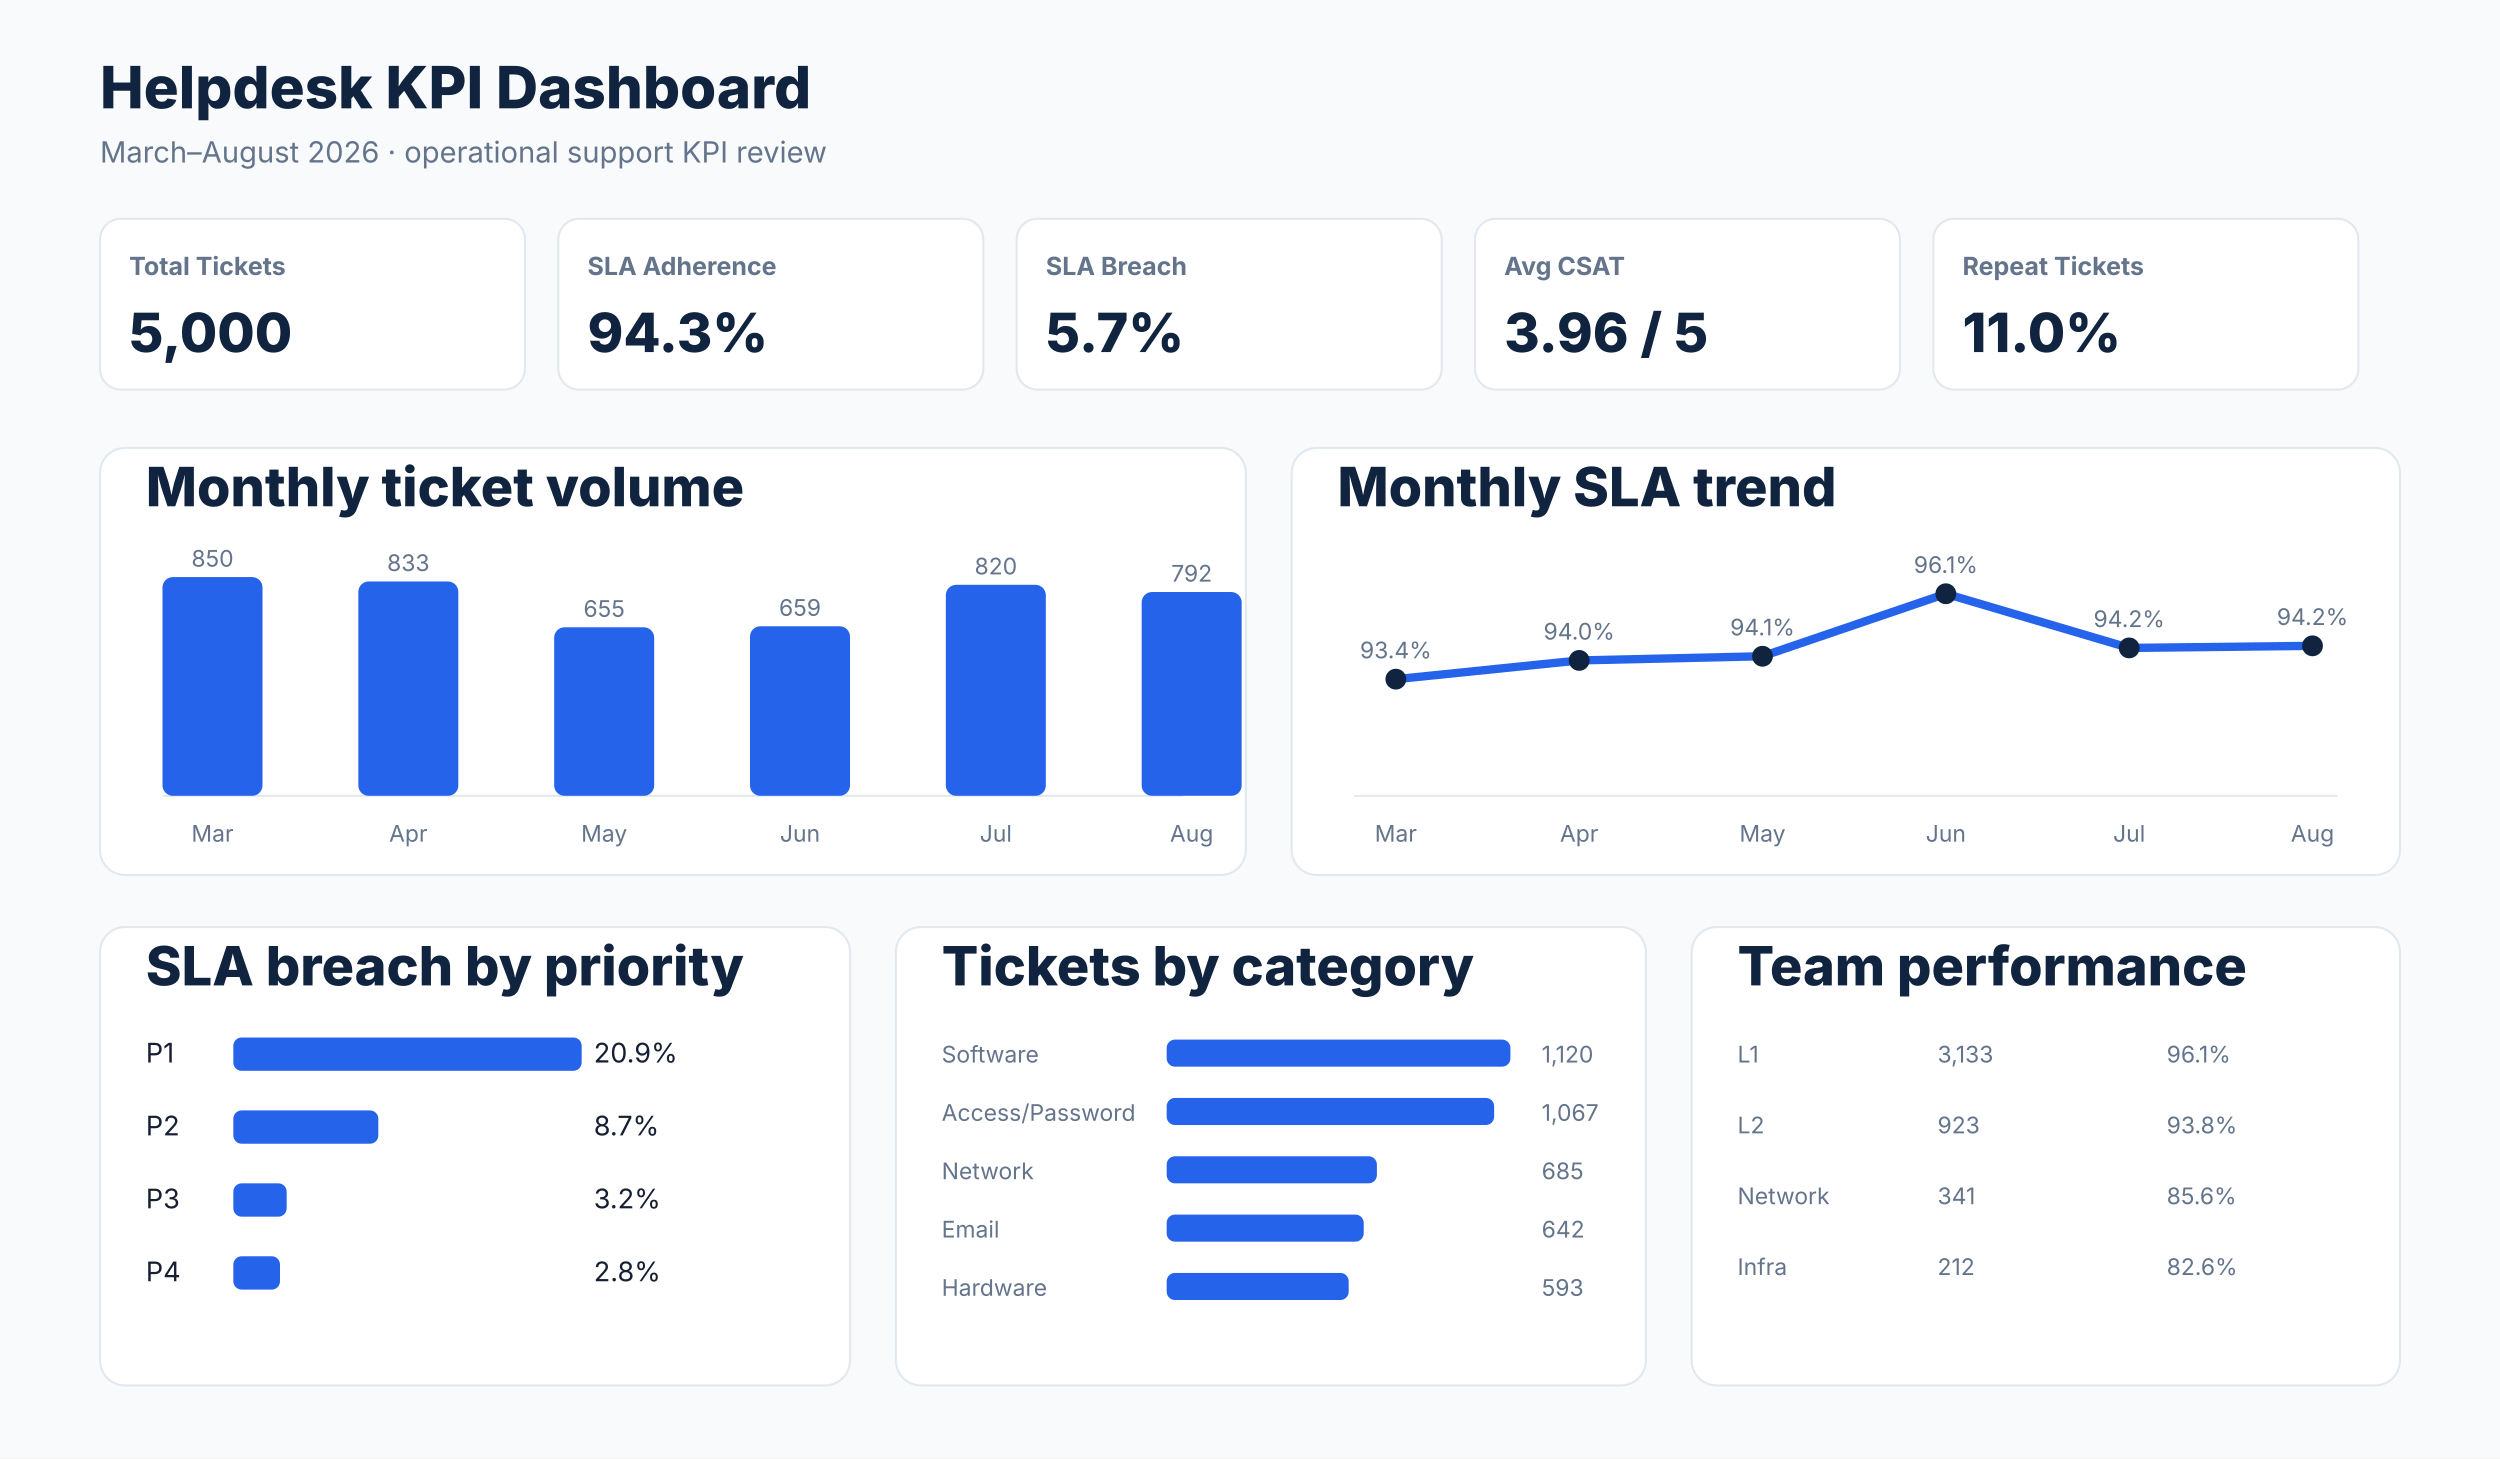
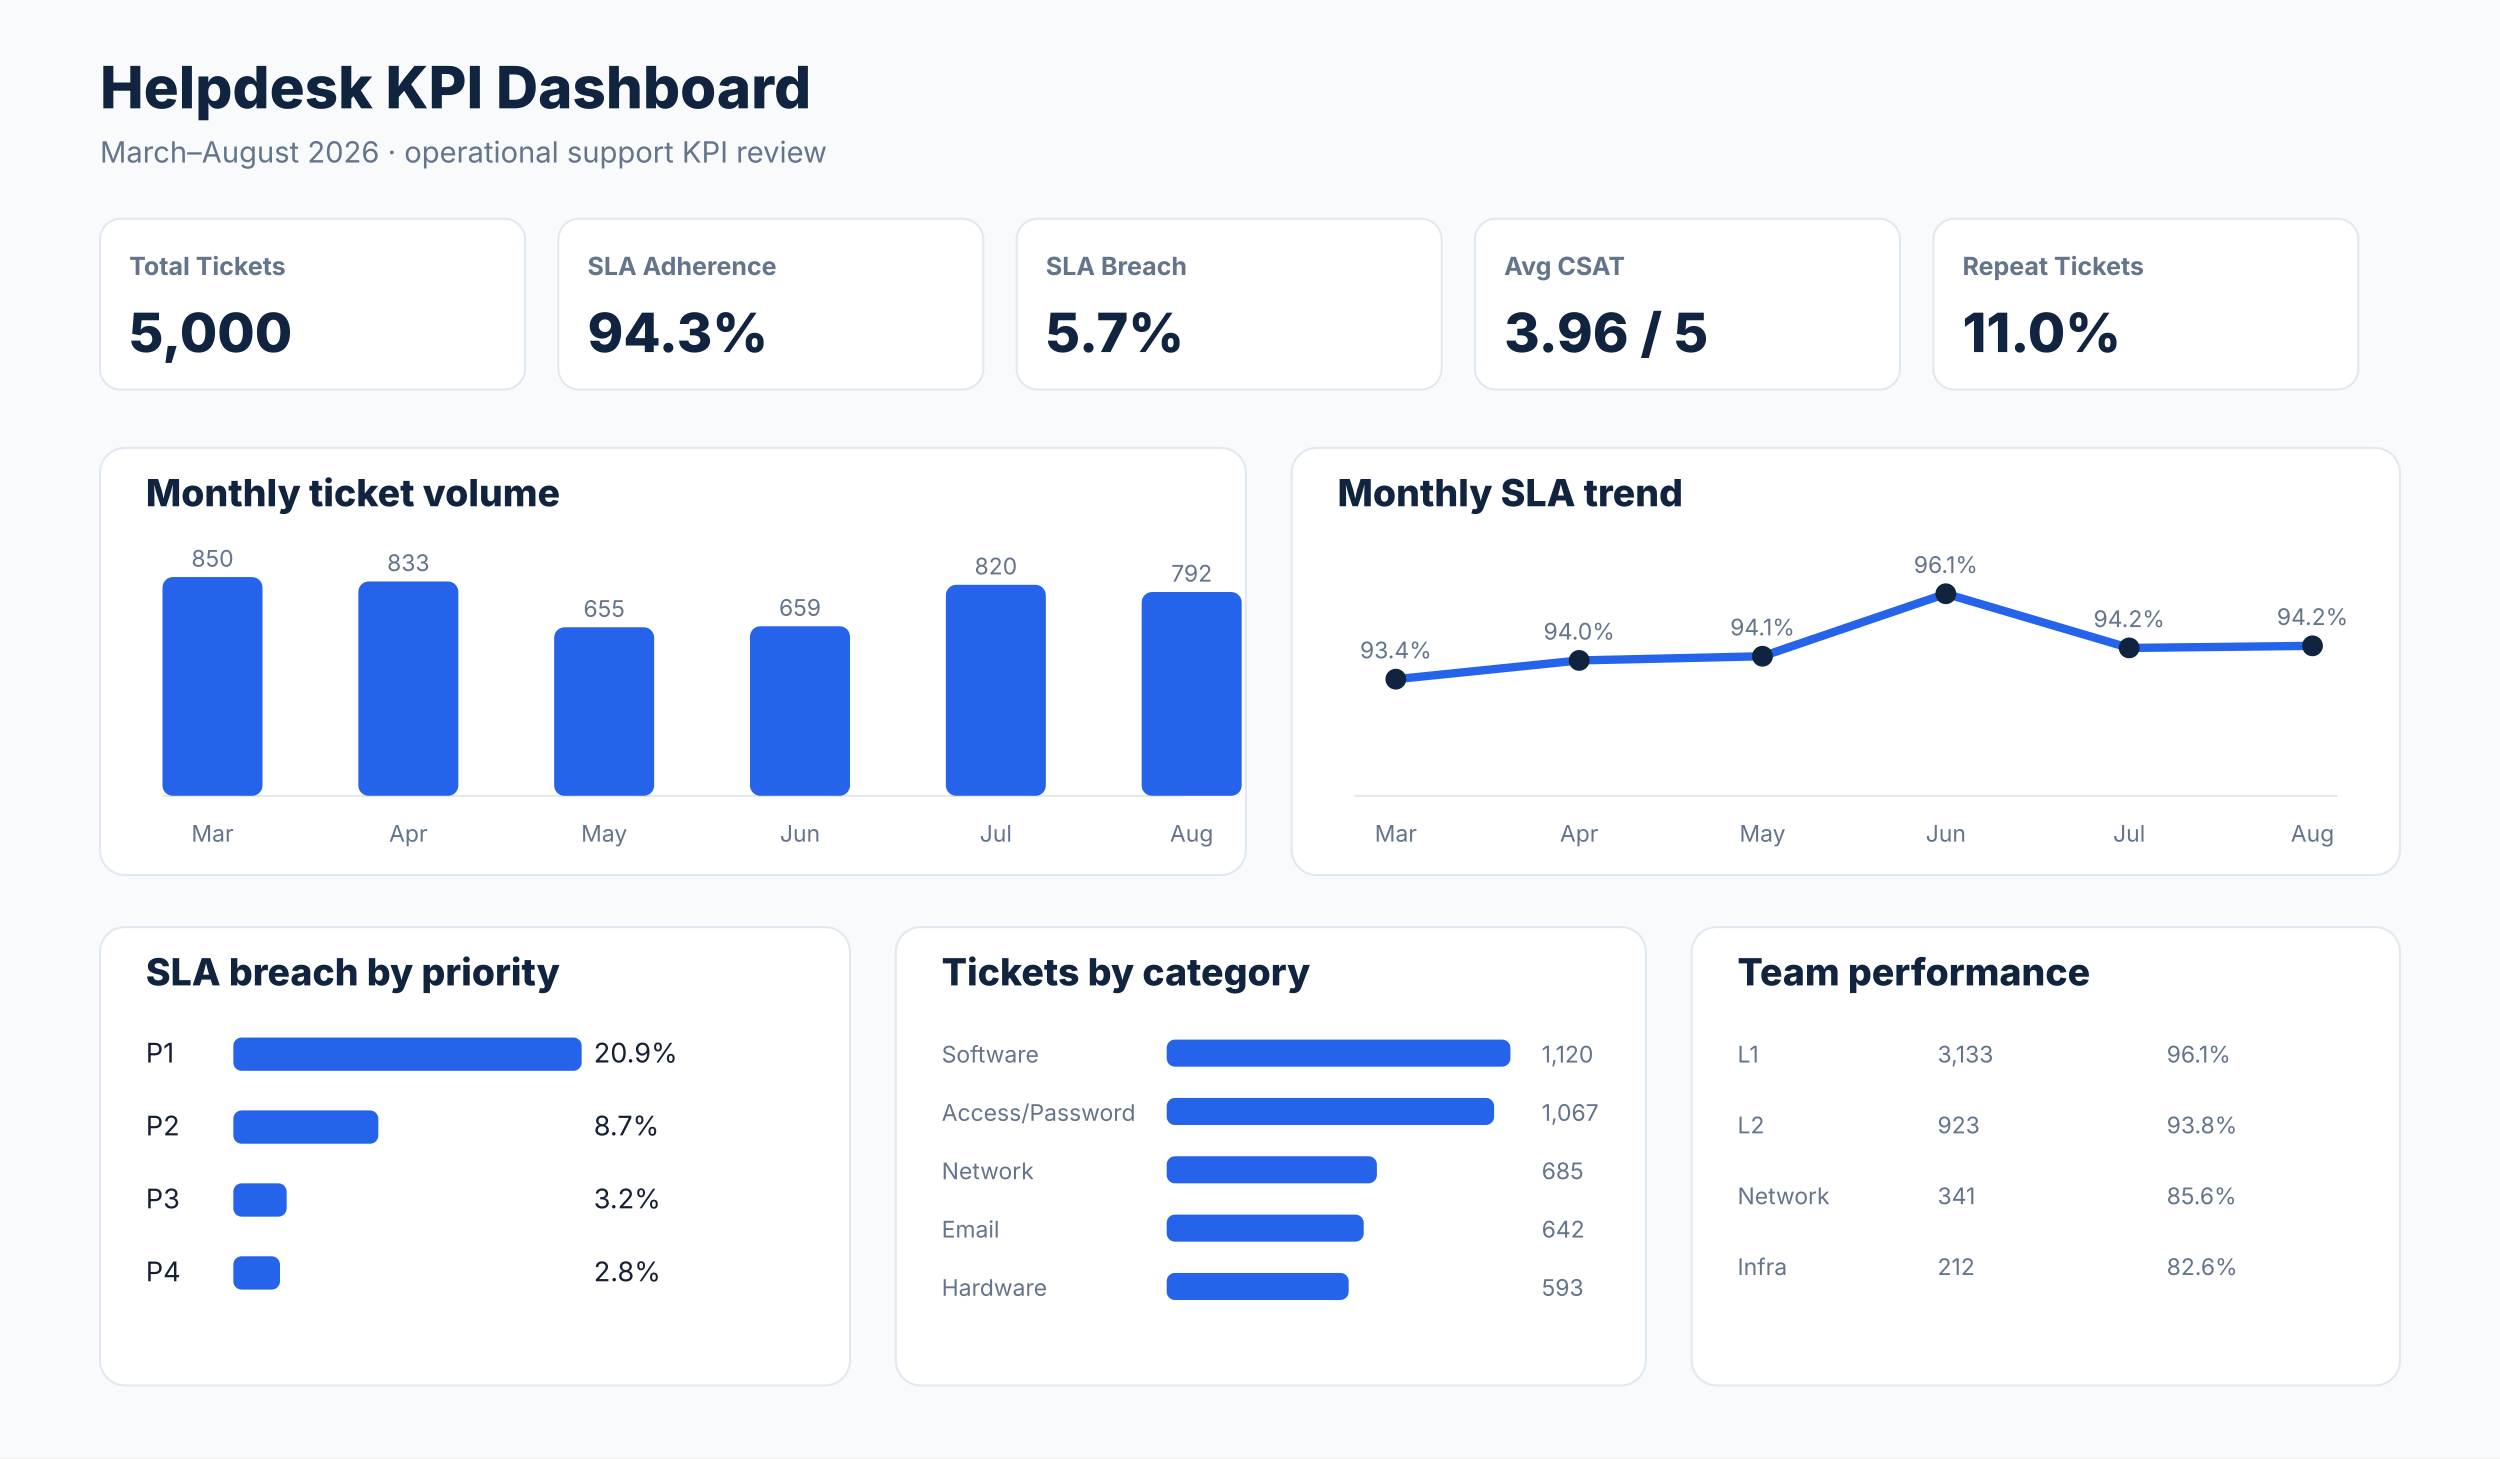
<svg xmlns="http://www.w3.org/2000/svg" width="1200" height="700" viewBox="0 0 1200 700">
  <rect width="1200" height="700" fill="#f8fafc" />
  <style>
text{font-family:Inter,Segoe UI,Arial,sans-serif;fill:#172033} .title{font-size:28px;font-weight:800;fill:#10233f}
.sub{font-size:14px;fill:#64748b}.label{font-size:12px;font-weight:700;fill:#64748b}.value{font-size:26px;font-weight:800;fill:#10233f}
- .card{fill:#fff;stroke:#e2e8f0}.blue{fill:#2563eb}.navy{fill:#10233f}.line{stroke:#e2e8f0}.small{font-size:11px;fill:#64748b}.body{font-size:13px}
+ .card{fill:#fff;stroke:#e2e8f0}.blue{fill:#2563eb}.navy{fill:#10233f}.line{stroke:#e2e8f0}.small{font-size:11px;fill:#64748b}.body{font-size:13px}.section{font-size:18px;font-weight:800;fill:#10233f}.bigvalue{font-size:34px;font-weight:800;fill:#10233f}
</style>
  <text x="48" y="52" class="title">Helpdesk KPI Dashboard</text>
  <text x="48" y="78" class="sub">March–August 2026 · operational support KPI review</text>
  <rect x="48" y="105" width="204" height="82" rx="10" class="card" />
  <text x="62" y="132" class="label">Total Tickets</text>
  <text x="62" y="169" class="value">5,000</text>
  <rect x="268" y="105" width="204" height="82" rx="10" class="card" />
  <text x="282" y="132" class="label">SLA Adherence</text>
  <text x="282" y="169" class="value">94.3%</text>
  <rect x="488" y="105" width="204" height="82" rx="10" class="card" />
  <text x="502" y="132" class="label">SLA Breach</text>
  <text x="502" y="169" class="value">5.7%</text>
  <rect x="708" y="105" width="204" height="82" rx="10" class="card" />
  <text x="722" y="132" class="label">Avg CSAT</text>
  <text x="722" y="169" class="value">3.96 / 5</text>
  <rect x="928" y="105" width="204" height="82" rx="10" class="card" />
  <text x="942" y="132" class="label">Repeat Tickets</text>
  <text x="942" y="169" class="value">11.0%</text>
  <rect x="48" y="215" width="550" height="205" rx="12" class="card" />
-   <text x="70" y="243" class="value" font-size="18">Monthly ticket volume</text>
+   <text x="70" y="243" class="section">Monthly ticket volume</text>
  <line x1="78" y1="382" x2="568" y2="382" class="line" />
  <rect x="78" y="277" width="48" height="105" rx="5" fill="#2563eb" />
  <text x="102" y="404" text-anchor="middle" class="small">Mar</text>
  <text x="102" y="272" text-anchor="middle" class="small">850</text>
  <rect x="172" y="279.1" width="48" height="102.9" rx="5" fill="#2563eb" />
  <text x="196" y="404" text-anchor="middle" class="small">Apr</text>
  <text x="196" y="274.1" text-anchor="middle" class="small">833</text>
  <rect x="266" y="301.088" width="48" height="80.912" rx="5" fill="#2563eb" />
  <text x="290" y="404" text-anchor="middle" class="small">May</text>
  <text x="290" y="296.088" text-anchor="middle" class="small">655</text>
  <rect x="360" y="300.594" width="48" height="81.406" rx="5" fill="#2563eb" />
  <text x="384" y="404" text-anchor="middle" class="small">Jun</text>
  <text x="384" y="295.594" text-anchor="middle" class="small">659</text>
  <rect x="454" y="280.706" width="48" height="101.294" rx="5" fill="#2563eb" />
  <text x="478" y="404" text-anchor="middle" class="small">Jul</text>
  <text x="478" y="275.706" text-anchor="middle" class="small">820</text>
  <rect x="548" y="284.165" width="48" height="97.835" rx="5" fill="#2563eb" />
  <text x="572" y="404" text-anchor="middle" class="small">Aug</text>
  <text x="572" y="279.165" text-anchor="middle" class="small">792</text>
  <rect x="620" y="215" width="532" height="205" rx="12" class="card" />
-   <text x="642" y="243" class="value" font-size="18">Monthly SLA trend</text>
+   <text x="642" y="243" class="section">Monthly SLA trend</text>
  <line x1="650" y1="382" x2="1122" y2="382" class="line" />
  <polyline points="670,326 758,317 846,315 934,285 1022,311 1110,310" fill="none" stroke="#2563eb" stroke-width="4" />
  <circle cx="670" cy="326" r="5" fill="#10233f" />
  <text x="670" y="404" text-anchor="middle" class="small">Mar</text>
  <text x="670" y="316" text-anchor="middle" class="small">93.4%</text>
  <circle cx="758" cy="317" r="5" fill="#10233f" />
  <text x="758" y="404" text-anchor="middle" class="small">Apr</text>
  <text x="758" y="307" text-anchor="middle" class="small">94.0%</text>
  <circle cx="846" cy="315" r="5" fill="#10233f" />
  <text x="846" y="404" text-anchor="middle" class="small">May</text>
  <text x="846" y="305" text-anchor="middle" class="small">94.1%</text>
  <circle cx="934" cy="285" r="5" fill="#10233f" />
  <text x="934" y="404" text-anchor="middle" class="small">Jun</text>
  <text x="934" y="275" text-anchor="middle" class="small">96.1%</text>
  <circle cx="1022" cy="311" r="5" fill="#10233f" />
  <text x="1022" y="404" text-anchor="middle" class="small">Jul</text>
  <text x="1022" y="301" text-anchor="middle" class="small">94.2%</text>
  <circle cx="1110" cy="310" r="5" fill="#10233f" />
  <text x="1110" y="404" text-anchor="middle" class="small">Aug</text>
  <text x="1110" y="300" text-anchor="middle" class="small">94.2%</text>
  <rect x="48" y="445" width="360" height="220" rx="12" class="card" />
-   <text x="70" y="473" class="value" font-size="18">SLA breach by priority</text>
+   <text x="70" y="473" class="section">SLA breach by priority</text>
  <text x="70" y="510" class="body">P1</text>
  <rect x="112" y="498" width="167.2" height="16" rx="4" fill="#2563eb" />
  <text x="285" y="510" class="body">20.9%</text>
  <text x="70" y="545" class="body">P2</text>
  <rect x="112" y="533" width="69.6" height="16" rx="4" fill="#2563eb" />
  <text x="285" y="545" class="body">8.7%</text>
  <text x="70" y="580" class="body">P3</text>
  <rect x="112" y="568" width="25.6" height="16" rx="4" fill="#2563eb" />
  <text x="285" y="580" class="body">3.2%</text>
  <text x="70" y="615" class="body">P4</text>
  <rect x="112" y="603" width="22.4" height="16" rx="4" fill="#2563eb" />
  <text x="285" y="615" class="body">2.8%</text>
  <rect x="430" y="445" width="360" height="220" rx="12" class="card" />
-   <text x="452" y="473" class="value" font-size="18">Tickets by category</text>
+   <text x="452" y="473" class="section">Tickets by category</text>
  <text x="452" y="510" class="small">Software</text>
  <rect x="560" y="499" width="165" height="13" rx="4" fill="#2563eb" />
  <text x="740" y="510" class="small">1,120</text>
  <text x="452" y="538" class="small">Access/Password</text>
  <rect x="560" y="527" width="157.192" height="13" rx="4" fill="#2563eb" />
  <text x="740" y="538" class="small">1,067</text>
  <text x="452" y="566" class="small">Network</text>
  <rect x="560" y="555" width="100.915" height="13" rx="4" fill="#2563eb" />
  <text x="740" y="566" class="small">685</text>
  <text x="452" y="594" class="small">Email</text>
  <rect x="560" y="583" width="94.58" height="13" rx="4" fill="#2563eb" />
  <text x="740" y="594" class="small">642</text>
  <text x="452" y="622" class="small">Hardware</text>
  <rect x="560" y="611" width="87.362" height="13" rx="4" fill="#2563eb" />
  <text x="740" y="622" class="small">593</text>
  <rect x="812" y="445" width="340" height="220" rx="12" class="card" />
-   <text x="834" y="473" class="value" font-size="18">Team performance</text>
+   <text x="834" y="473" class="section">Team performance</text>
  <text x="834" y="510" class="small">L1</text>
  <text x="930" y="510" class="small">3,133</text>
  <text x="1040" y="510" class="small">96.1%</text>
  <text x="834" y="544" class="small">L2</text>
  <text x="930" y="544" class="small">923</text>
  <text x="1040" y="544" class="small">93.8%</text>
  <text x="834" y="578" class="small">Network</text>
  <text x="930" y="578" class="small">341</text>
  <text x="1040" y="578" class="small">85.6%</text>
  <text x="834" y="612" class="small">Infra</text>
  <text x="930" y="612" class="small">212</text>
  <text x="1040" y="612" class="small">82.6%</text>
</svg>
